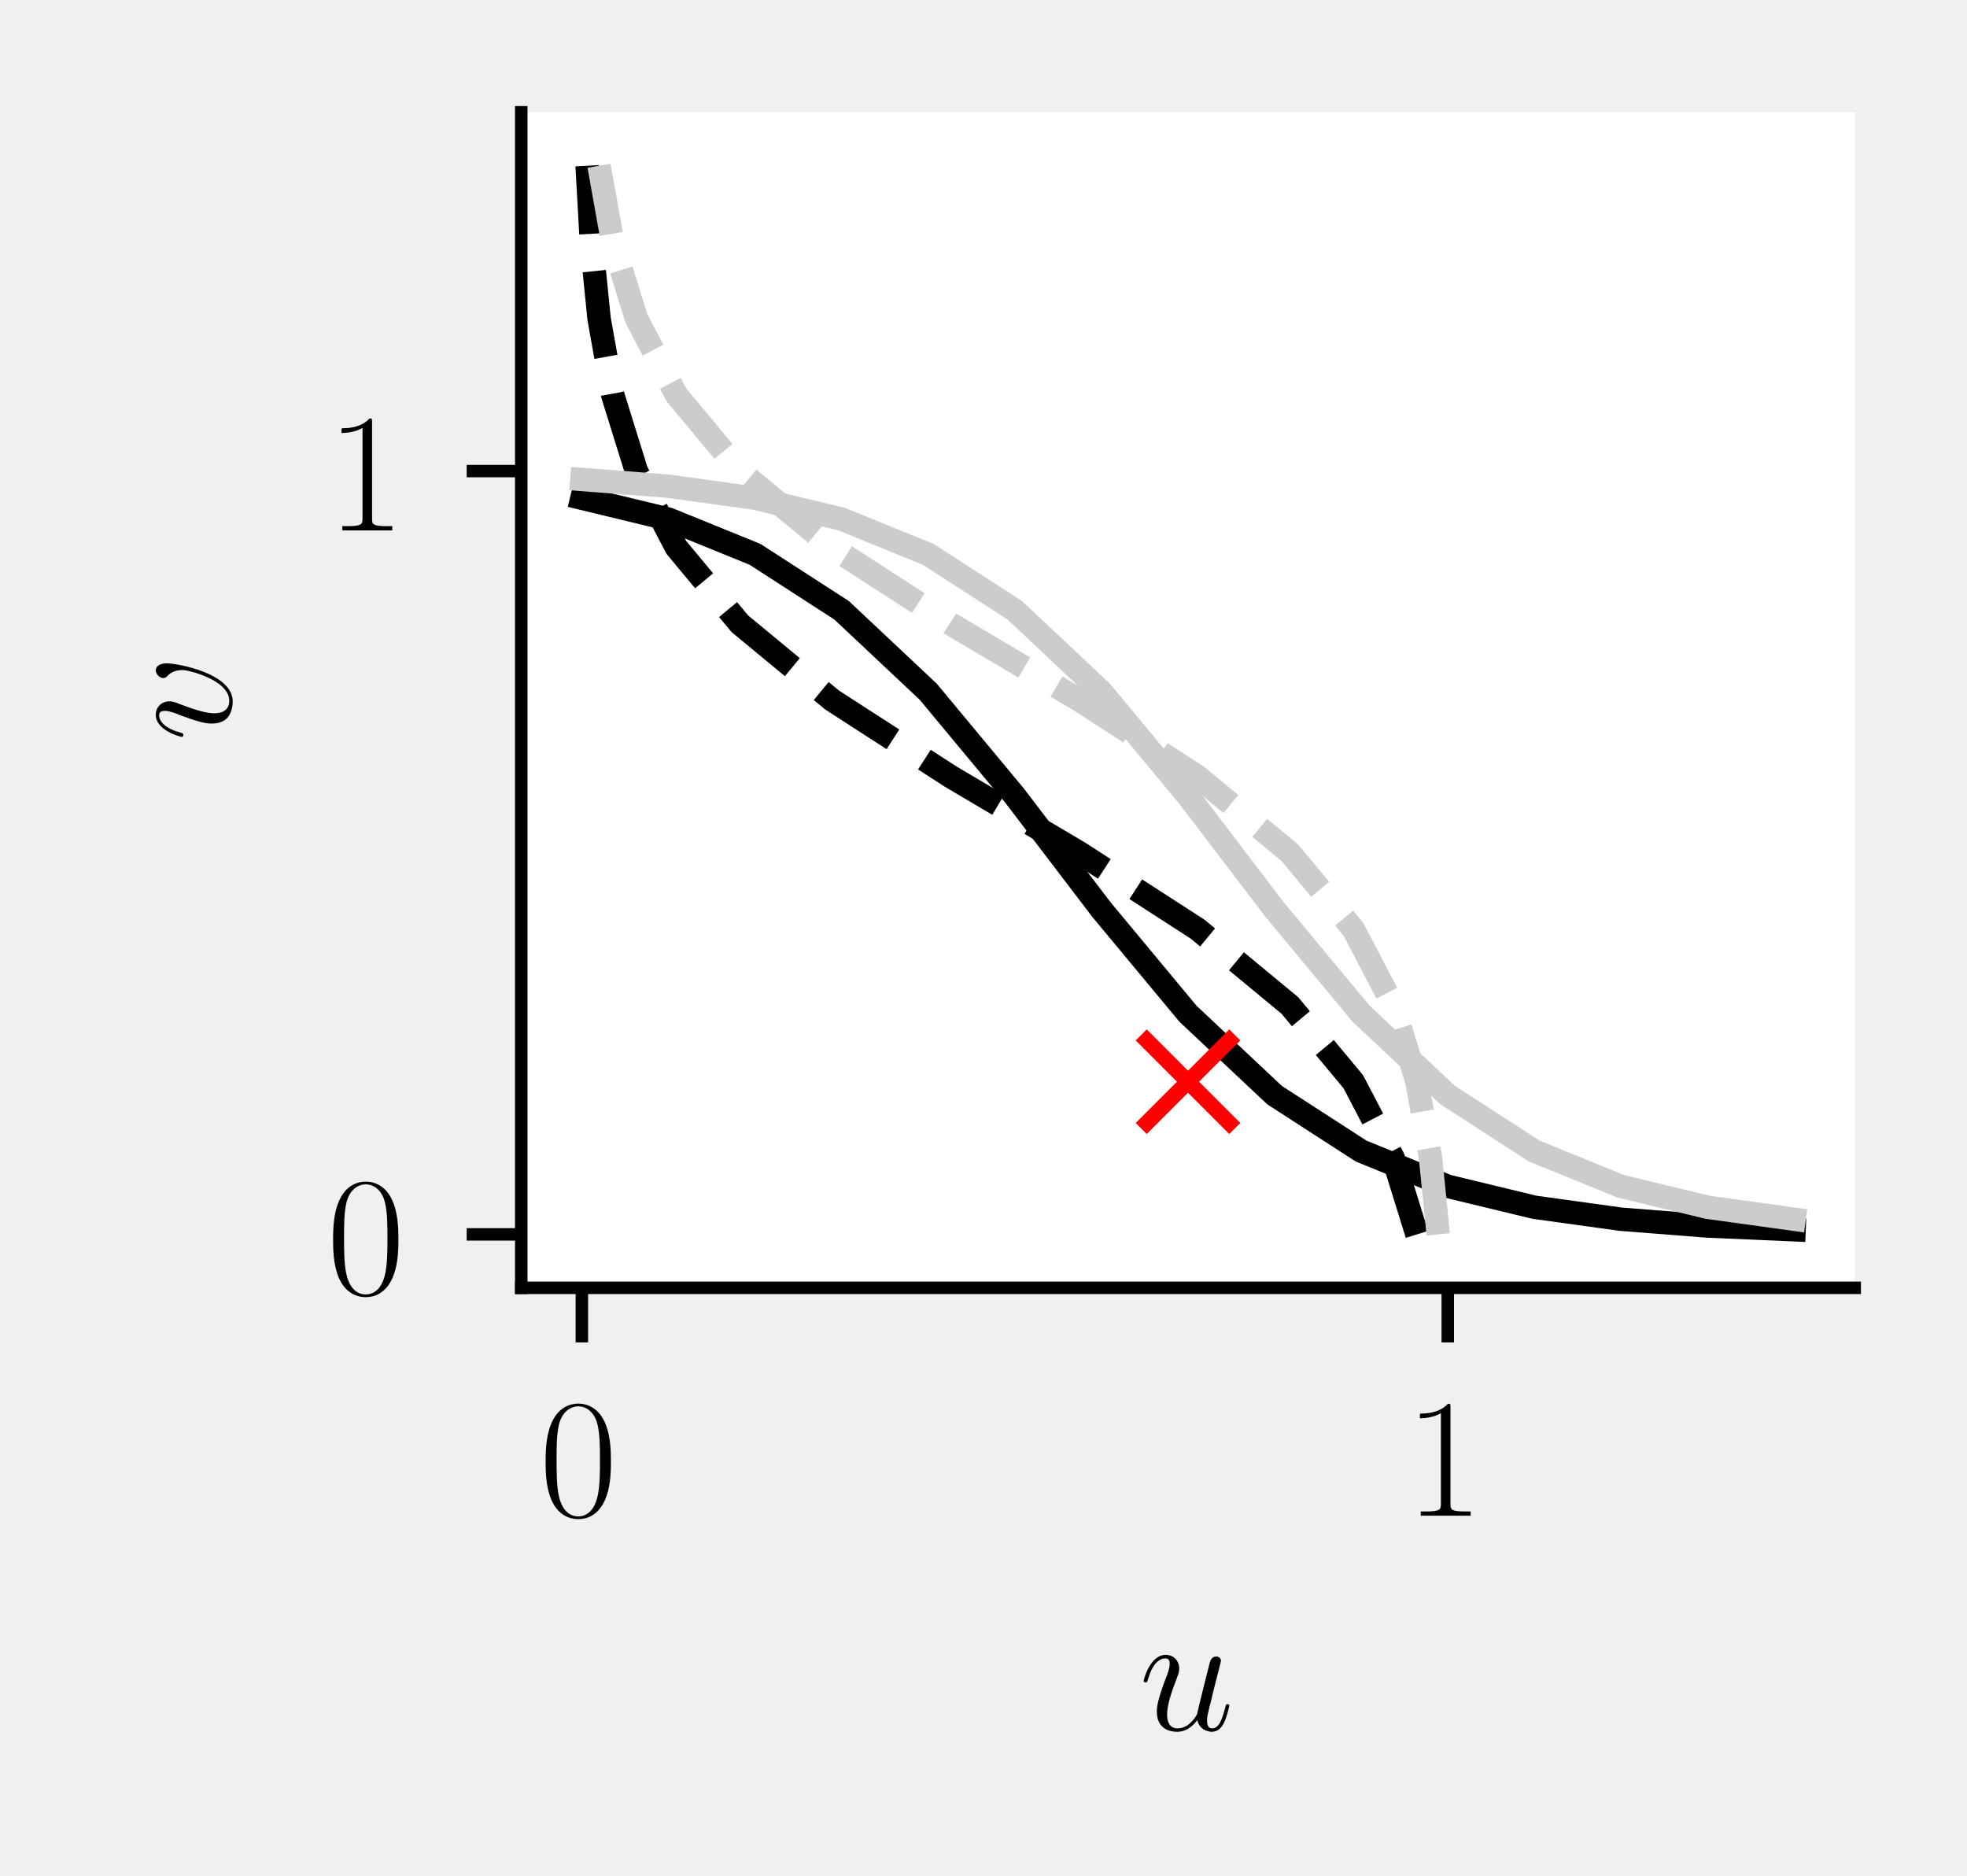
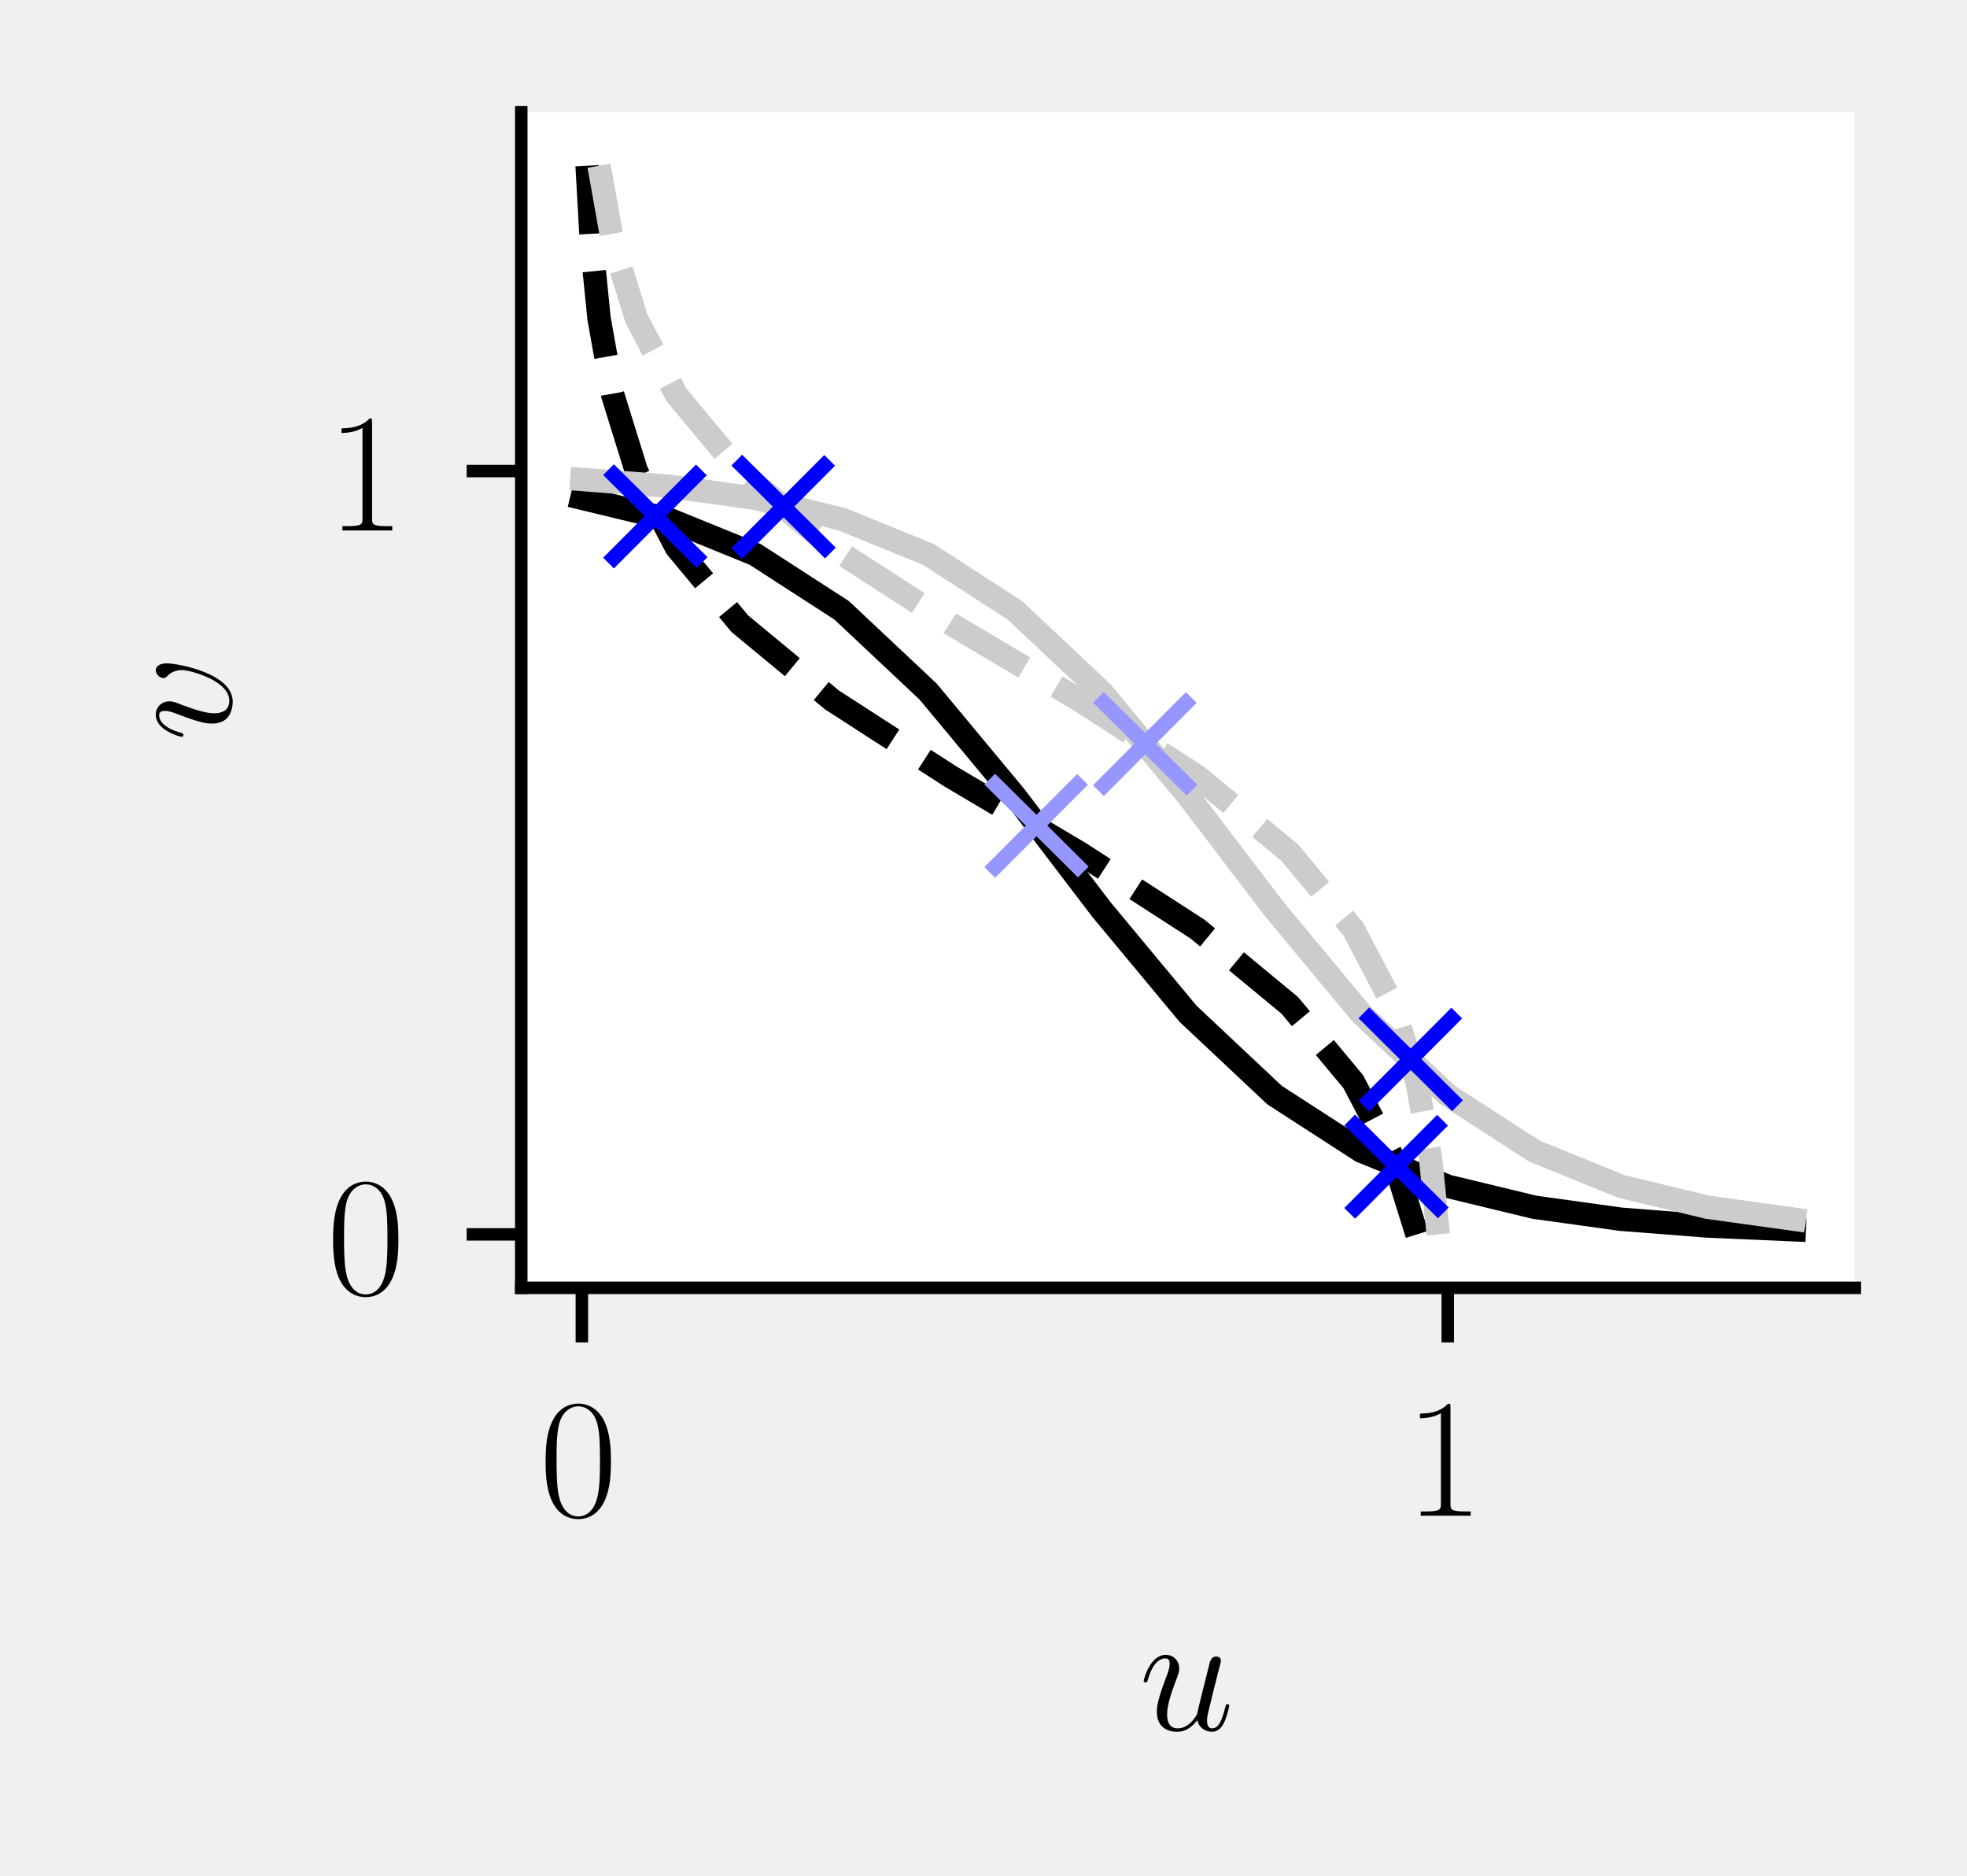
- <svg xmlns="http://www.w3.org/2000/svg" xmlns:xlink="http://www.w3.org/1999/xlink" width="126.116pt" height="120.24pt" viewBox="0 0 126.116 120.24" version="1.1">
-   <defs>
-     <style type="text/css">*{stroke-linejoin: round; stroke-linecap: butt}</style>
+ <svg xmlns="http://www.w3.org/2000/svg" xmlns:xlink="http://www.w3.org/1999/xlink" width="126.116pt" height="120.24pt" viewBox="0 0 126.116 120.24" version="1.1" id="svg121">
+   <defs id="defs6">
+     <style type="text/css" id="style4">*{stroke-linejoin: round; stroke-linecap: butt}</style>
+     <clipPath id="p5761100304-3">
+       <rect x="33.421" y="7.2" width="85.496" height="75.358" id="rect116-6" />
+     </clipPath>
+     <path id="me8a1948bab-3" d="m -3,3 6,-6 m -6,0 6,6" style="stroke:#ff0000;stroke-linecap:butt;stroke-linejoin:round" />
+     <defs id="defs101-5">
+       <path style="stroke:#ff0000;stroke-linecap:butt;stroke-linejoin:round" d="m -3,3 6,-6 m -6,0 6,6" id="path1096" />
+     </defs>
+     <clipPath id="p5761100304-2">
+       <rect x="33.421" y="7.2" width="85.496" height="75.358" id="rect116-9" />
+     </clipPath>
+     <path id="me8a1948bab-7" d="m -3,3 6,-6 m -6,0 6,6" style="stroke:#ff0000;stroke-linecap:butt;stroke-linejoin:round" />
  </defs>
-   <g id="figure_1">
-     <g id="patch_1">
-       <path d="M 0 120.24  L 126.116 120.24  L 126.116 0  L 0 0  L 0 120.24  z " style="fill: none" />
-     </g>
-     <g id="axes_1">
-       <g id="patch_2">
-         <path d="M 33.421 82.558  L 118.916 82.558  L 118.916 7.2  L 33.421 7.2  z " style="fill: #ffffff" />
-       </g>
-       <g id="matplotlib.axis_1">
-         <g id="xtick_1">
-           <g id="line2d_1">
-             <defs>
-               <path id="m6d97e2dfc5" d="M 0 0  L 0 3.5  " style="stroke: #000000; stroke-width: 0.8" />
-             </defs>
-             <g>
-               <use xlink:href="#m6d97e2dfc5" x="37.307" y="82.558" style="stroke: #000000; stroke-width: 0.8" />
-             </g>
-           </g>
-           <g id="text_1">
-             <g transform="translate(34.56714 97.16786)scale(0.11 -0.11)">
-               <defs>
-                 <path id="CMR17-30" d="M 2688 2025  C 2688 2416 2682 3080 2413 3591  C 2176 4039 1798 4198 1466 4198  C 1158 4198 768 4058 525 3597  C 269 3118 243 2524 243 2025  C 243 1661 250 1106 448 619  C 723 -39 1216 -128 1466 -128  C 1760 -128 2208 -7 2470 600  C 2662 1042 2688 1559 2688 2025  z M 1466 -26  C 1056 -26 813 325 723 812  C 653 1188 653 1738 653 2096  C 653 2588 653 2997 736 3387  C 858 3929 1216 4096 1466 4096  C 1728 4096 2067 3923 2189 3400  C 2272 3036 2278 2607 2278 2096  C 2278 1680 2278 1169 2202 792  C 2067 95 1690 -26 1466 -26  z " transform="scale(0.015625)" />
-               </defs>
-               <use xlink:href="#CMR17-30" transform="scale(0.996264)" />
-             </g>
-           </g>
-         </g>
-         <g id="xtick_2">
-           <g id="line2d_2">
-             <g>
-               <use xlink:href="#m6d97e2dfc5" x="92.824" y="82.558" style="stroke: #000000; stroke-width: 0.8" />
-             </g>
-           </g>
-           <g id="text_2">
-             <g transform="translate(90.08382 97.16786)scale(0.11 -0.11)">
-               <defs>
-                 <path id="CMR17-31" d="M 1702 4058  C 1702 4192 1696 4192 1606 4192  C 1357 3916 979 3827 621 3827  C 602 3827 570 3827 563 3808  C 557 3795 557 3782 557 3648  C 755 3648 1088 3686 1344 3839  L 1344 461  C 1344 236 1331 160 781 160  L 589 160  L 589 0  C 896 0 1216 0 1523 0  C 1830 0 2150 0 2458 0  L 2458 160  L 2266 160  C 1715 160 1702 230 1702 458  L 1702 4058  z " transform="scale(0.015625)" />
-               </defs>
-               <use xlink:href="#CMR17-31" transform="scale(0.996264)" />
-             </g>
-           </g>
-         </g>
-         <g id="text_3">
-           <g transform="translate(73.0318 110.9091)scale(0.11 -0.11)">
-             <defs>
-               <path id="CMMI12-75" d="M 2182 370  C 2266 13 2573 -64 2726 -64  C 2931 -64 3085 70 3187 287  C 3296 517 3379 894 3379 913  C 3379 945 3354 971 3315 971  C 3258 971 3251 939 3226 843  C 3110 402 2995 64 2739 64  C 2547 64 2547 275 2547 358  C 2547 505 2566 568 2630 837  C 2675 1009 2720 1181 2758 1360  L 3021 2401  C 3066 2561 3066 2574 3066 2593  C 3066 2689 2989 2753 2893 2753  C 2707 2753 2662 2593 2624 2433  C 2560 2184 2214 811 2170 588  C 2163 588 1914 64 1446 64  C 1114 64 1050 351 1050 588  C 1050 952 1229 1462 1395 1890  C 1472 2095 1504 2178 1504 2305  C 1504 2580 1306 2816 998 2816  C 410 2816 173 1890 173 1839  C 173 1814 198 1782 243 1782  C 301 1782 307 1807 333 1896  C 486 2441 736 2682 979 2682  C 1043 2682 1146 2682 1146 2478  C 1146 2312 1075 2127 979 1884  C 698 1124 666 881 666 690  C 666 38 1158 -64 1421 -64  C 1830 -64 2054 217 2182 370  z " transform="scale(0.015625)" />
-             </defs>
-             <use xlink:href="#CMMI12-75" transform="scale(0.996264)" />
-           </g>
+   <g style="stroke-linecap:butt;stroke-linejoin:round" id="patch_1">
+     <path id="path8" style="fill:none;stroke-linecap:butt;stroke-linejoin:round" d="M 0,120.24 H 126.116 V 0 H 0 Z" />
+   </g>
+   <g id="patch_2" style="stroke-linecap:butt;stroke-linejoin:round">
+     <path d="M 33.421,82.558 H 118.916 V 7.2 H 33.421 Z" style="fill:#ffffff;stroke-linecap:butt;stroke-linejoin:round" id="path11" />
+   </g>
+   <g id="matplotlib.axis_1" style="stroke-linecap:butt;stroke-linejoin:round">
+     <g id="xtick_1" style="stroke-linecap:butt;stroke-linejoin:round">
+       <g id="line2d_1" style="stroke-linecap:butt;stroke-linejoin:round">
+         <defs id="defs15">
+           <path id="m6d97e2dfc5" d="M 0,0 V 3.5" style="stroke:#000000;stroke-width:0.8;stroke-linecap:butt;stroke-linejoin:round" />
+         </defs>
+         <g id="g19" style="stroke-linecap:butt;stroke-linejoin:round">
+           <use xlink:href="#m6d97e2dfc5" x="37.307" y="82.558" style="stroke:#000000;stroke-width:0.8;stroke-linecap:butt;stroke-linejoin:round" id="use17" width="100%" height="100%" />
        </g>
      </g>
-       <g id="matplotlib.axis_2">
-         <g id="ytick_1">
-           <g id="line2d_3">
-             <defs>
-               <path id="mc62d45f734" d="M 0 0  L -3.5 0  " style="stroke: #000000; stroke-width: 0.8" />
-             </defs>
-             <g>
-               <use xlink:href="#mc62d45f734" x="33.421" y="79.132" style="stroke: #000000; stroke-width: 0.8" />
-             </g>
-           </g>
-           <g id="text_4">
-             <g transform="translate(20.94124 82.93735)scale(0.11 -0.11)">
-               <use xlink:href="#CMR17-30" transform="scale(0.996264)" />
-             </g>
-           </g>
-         </g>
-         <g id="ytick_2">
-           <g id="line2d_4">
-             <g>
-               <use xlink:href="#mc62d45f734" x="33.421" y="30.199" style="stroke: #000000; stroke-width: 0.8" />
-             </g>
-           </g>
-           <g id="text_5">
-             <g transform="translate(20.94124 34.0039)scale(0.11 -0.11)">
-               <use xlink:href="#CMR17-31" transform="scale(0.996264)" />
-             </g>
-           </g>
-         </g>
-         <g id="text_6">
-           <g transform="translate(14.81035 47.53478)rotate(-90)scale(0.11 -0.11)">
-             <defs>
-               <path id="CMMI12-76" d="M 2925 2389  C 2925 2791 2720 2816 2669 2816  C 2515 2816 2374 2663 2374 2535  C 2374 2459 2419 2414 2445 2389  C 2509 2331 2675 2159 2675 1827  C 2675 1558 2291 64 1523 64  C 1133 64 1056 390 1056 626  C 1056 945 1203 1392 1376 1852  C 1478 2114 1504 2178 1504 2305  C 1504 2574 1312 2816 998 2816  C 410 2816 173 1890 173 1839  C 173 1814 198 1782 243 1782  C 301 1782 307 1807 333 1897  C 486 2446 736 2689 979 2689  C 1037 2689 1146 2689 1146 2478  C 1146 2312 1075 2127 979 1884  C 672 1067 672 869 672 715  C 672 575 691 313 890 134  C 1120 -64 1440 -64 1498 -64  C 2560 -64 2925 2024 2925 2389  z " transform="scale(0.015625)" />
-             </defs>
-             <use xlink:href="#CMMI12-76" transform="scale(0.996264)" />
-           </g>
+       <g id="text_1" style="stroke-linecap:butt;stroke-linejoin:round">
+         <g transform="matrix(0.11,0,0,-0.11,34.56714,97.16786)" id="g27" style="stroke-linecap:butt;stroke-linejoin:round">
+           <defs id="defs23">
+             <path id="CMR17-30" d="m 2688,2025 c 0,391 -6,1055 -275,1566 -237,448 -615,607 -947,607 -308,0 -698,-140 -941,-601 C 269,3118 243,2524 243,2025 c 0,-364 7,-919 205,-1406 275,-658 768,-747 1018,-747 294,0 742,121 1004,728 192,442 218,959 218,1425 z M 1466,-26 c -410,0 -653,351 -743,838 -70,376 -70,926 -70,1284 0,492 0,901 83,1291 122,542 480,709 730,709 262,0 601,-173 723,-696 83,-364 89,-793 89,-1304 0,-416 0,-927 -76,-1304 C 2067,95 1690,-26 1466,-26 Z" transform="scale(0.015625)" style="stroke-linecap:butt;stroke-linejoin:round" />
+           </defs>
+           <use xlink:href="#CMR17-30" transform="scale(0.996264)" id="use25" style="stroke-linecap:butt;stroke-linejoin:round" x="0" y="0" width="100%" height="100%" />
        </g>
      </g>
-       <g id="line2d_5">
-         <path d="M 37.307 31.939  L 42.859 33.28  L 48.41 35.537  L 53.962 39.125  L 59.514 44.343  L 65.065 51.023  L 70.617 58.308  L 76.169 64.988  L 81.72 70.205  L 87.272 73.794  L 92.824 76.051  L 98.375 77.392  L 103.927 78.161  L 109.479 78.595  L 115.03 78.836  " clip-path="url(#p5761100304)" style="fill: none; stroke: #000000; stroke-width: 1.5; stroke-linecap: square" />
-       </g>
-       <g id="line2d_6">
-         <path d="M 90.849 79.132  L 89.327 74.239  L 86.767 69.345  L 82.696 64.452  L 76.776 59.559  L 69.198 54.665  L 60.932 49.772  L 53.354 44.879  L 47.435 39.985  L 43.364 35.092  L 40.803 30.199  L 39.282 25.305  L 38.408 20.412  L 37.917 15.519  L 37.643 10.625  " clip-path="url(#p5761100304)" style="fill: none; stroke-dasharray: 5.55,2.4; stroke-dashoffset: 0; stroke: #000000; stroke-width: 1.5" />
-       </g>
-       <g id="line2d_7">
-         <path d="M 37.307 30.736  L 42.859 31.17  L 48.41 31.939  L 53.962 33.28  L 59.514 35.537  L 65.065 39.125  L 70.617 44.343  L 76.169 51.023  L 81.72 58.308  L 87.272 64.988  L 92.824 70.205  L 98.375 73.794  L 103.927 76.051  L 109.479 77.392  L 115.03 78.161  " clip-path="url(#p5761100304)" style="fill: none; stroke: #cccccc; stroke-width: 1.5; stroke-linecap: square" />
-       </g>
-       <g id="line2d_8">
-         <path d="M 92.214 79.132  L 91.722 74.239  L 90.849 69.345  L 89.327 64.452  L 86.767 59.559  L 82.696 54.665  L 76.776 49.772  L 69.198 44.879  L 60.932 39.985  L 53.354 35.092  L 47.435 30.199  L 43.364 25.305  L 40.803 20.412  L 39.282 15.519  L 38.408 10.625  " clip-path="url(#p5761100304)" style="fill: none; stroke-dasharray: 5.55,2.4; stroke-dashoffset: 0; stroke: #cccccc; stroke-width: 1.5" />
-       </g>
-       <g id="line2d_9">
-         <defs>
-           <path id="me8a1948bab" d="M -3 3  L 3 -3  M -3 -3  L 3 3  " style="stroke: #ff0000" />
-         </defs>
-         <g clip-path="url(#p5761100304)">
-           <use xlink:href="#me8a1948bab" x="76.169" y="69.345" style="fill: #ff0000; stroke: #ff0000" />
+     </g>
+     <g id="xtick_2" style="stroke-linecap:butt;stroke-linejoin:round">
+       <g id="line2d_2" style="stroke-linecap:butt;stroke-linejoin:round">
+         <g id="g33" style="stroke-linecap:butt;stroke-linejoin:round">
+           <use xlink:href="#m6d97e2dfc5" x="92.824" y="82.558" style="stroke:#000000;stroke-width:0.8;stroke-linecap:butt;stroke-linejoin:round" id="use31" width="100%" height="100%" />
        </g>
      </g>
-       <g id="patch_3">
-         <path d="M 33.421 82.558  L 33.421 7.2  " style="fill: none; stroke: #000000; stroke-width: 0.8; stroke-linejoin: miter; stroke-linecap: square" />
+       <g id="text_2" style="stroke-linecap:butt;stroke-linejoin:round">
+         <g transform="matrix(0.11,0,0,-0.11,90.08382,97.16786)" id="g41" style="stroke-linecap:butt;stroke-linejoin:round">
+           <defs id="defs37">
+             <path id="CMR17-31" d="m 1702,4058 c 0,134 -6,134 -96,134 -249,-276 -627,-365 -985,-365 -19,0 -51,0 -58,-19 -6,-13 -6,-26 -6,-160 198,0 531,38 787,191 V 461 C 1344,236 1331,160 781,160 H 589 V 0 c 307,0 627,0 934,0 307,0 627,0 935,0 v 160 h -192 c -551,0 -564,70 -564,298 z" transform="scale(0.015625)" style="stroke-linecap:butt;stroke-linejoin:round" />
+           </defs>
+           <use xlink:href="#CMR17-31" transform="scale(0.996264)" id="use39" style="stroke-linecap:butt;stroke-linejoin:round" x="0" y="0" width="100%" height="100%" />
+         </g>
      </g>
-       <g id="patch_4">
-         <path d="M 33.421 82.558  L 118.916 82.558  " style="fill: none; stroke: #000000; stroke-width: 0.8; stroke-linejoin: miter; stroke-linecap: square" />
+     </g>
+     <g id="text_3" style="stroke-linecap:butt;stroke-linejoin:round">
+       <g transform="matrix(0.11,0,0,-0.11,73.0318,110.9091)" id="g50" style="stroke-linecap:butt;stroke-linejoin:round">
+         <defs id="defs46">
+           <path id="CMMI12-75" d="m 2182,370 c 84,-357 391,-434 544,-434 205,0 359,134 461,351 109,230 192,607 192,626 0,32 -25,58 -64,58 -57,0 -64,-32 -89,-128 C 3110,402 2995,64 2739,64 c -192,0 -192,211 -192,294 0,147 19,210 83,479 45,172 90,344 128,523 l 263,1041 c 45,160 45,173 45,192 0,96 -77,160 -173,160 -186,0 -231,-160 -269,-320 -64,-249 -410,-1622 -454,-1845 -7,0 -256,-524 -724,-524 -332,0 -396,287 -396,524 0,364 179,874 345,1302 77,205 109,288 109,415 0,275 -198,511 -506,511 -588,0 -825,-926 -825,-977 0,-25 25,-57 70,-57 58,0 64,25 90,114 153,545 403,786 646,786 64,0 167,0 167,-204 0,-166 -71,-351 -167,-594 C 698,1124 666,881 666,690 c 0,-652 492,-754 755,-754 409,0 633,281 761,434 z" transform="scale(0.015625)" style="stroke-linecap:butt;stroke-linejoin:round" />
+         </defs>
+         <use xlink:href="#CMMI12-75" transform="scale(0.996264)" id="use48" style="stroke-linecap:butt;stroke-linejoin:round" x="0" y="0" width="100%" height="100%" />
      </g>
    </g>
  </g>
-   <defs>
+   <g id="matplotlib.axis_2" style="stroke-linecap:butt;stroke-linejoin:round">
+     <g id="ytick_1" style="stroke-linecap:butt;stroke-linejoin:round">
+       <g id="line2d_3" style="stroke-linecap:butt;stroke-linejoin:round">
+         <defs id="defs55">
+           <path id="mc62d45f734" d="M 0,0 H -3.5" style="stroke:#000000;stroke-width:0.8;stroke-linecap:butt;stroke-linejoin:round" />
+         </defs>
+         <g id="g59" style="stroke-linecap:butt;stroke-linejoin:round">
+           <use xlink:href="#mc62d45f734" x="33.421" y="79.132" style="stroke:#000000;stroke-width:0.8;stroke-linecap:butt;stroke-linejoin:round" id="use57" width="100%" height="100%" />
+         </g>
+       </g>
+       <g id="text_4" style="stroke-linecap:butt;stroke-linejoin:round">
+         <g transform="matrix(0.11,0,0,-0.11,20.94124,82.93735)" id="g64" style="stroke-linecap:butt;stroke-linejoin:round">
+           <use xlink:href="#CMR17-30" transform="scale(0.996264)" id="use62" style="stroke-linecap:butt;stroke-linejoin:round" x="0" y="0" width="100%" height="100%" />
+         </g>
+       </g>
+     </g>
+     <g id="ytick_2" style="stroke-linecap:butt;stroke-linejoin:round">
+       <g id="line2d_4" style="stroke-linecap:butt;stroke-linejoin:round">
+         <g id="g70" style="stroke-linecap:butt;stroke-linejoin:round">
+           <use xlink:href="#mc62d45f734" x="33.421" y="30.199" style="stroke:#000000;stroke-width:0.8;stroke-linecap:butt;stroke-linejoin:round" id="use68" width="100%" height="100%" />
+         </g>
+       </g>
+       <g id="text_5" style="stroke-linecap:butt;stroke-linejoin:round">
+         <g transform="matrix(0.11,0,0,-0.11,20.94124,34.0039)" id="g75" style="stroke-linecap:butt;stroke-linejoin:round">
+           <use xlink:href="#CMR17-31" transform="scale(0.996264)" id="use73" style="stroke-linecap:butt;stroke-linejoin:round" x="0" y="0" width="100%" height="100%" />
+         </g>
+       </g>
+     </g>
+     <g id="text_6" style="stroke-linecap:butt;stroke-linejoin:round">
+       <g transform="matrix(0,-0.11,-0.11,0,14.81035,47.53478)" id="g84" style="stroke-linecap:butt;stroke-linejoin:round">
+         <defs id="defs80">
+           <path id="CMMI12-76" d="m 2925,2389 c 0,402 -205,427 -256,427 -154,0 -295,-153 -295,-281 0,-76 45,-121 71,-146 64,-58 230,-230 230,-562 0,-269 -384,-1763 -1152,-1763 -390,0 -467,326 -467,562 0,319 147,766 320,1226 102,262 128,326 128,453 0,269 -192,511 -506,511 -588,0 -825,-926 -825,-977 0,-25 25,-57 70,-57 58,0 64,25 90,115 153,549 403,792 646,792 58,0 167,0 167,-211 0,-166 -71,-351 -167,-594 C 672,1067 672,869 672,715 c 0,-140 19,-402 218,-581 230,-198 550,-198 608,-198 1062,0 1427,2088 1427,2453 z" transform="scale(0.015625)" style="stroke-linecap:butt;stroke-linejoin:round" />
+         </defs>
+         <use xlink:href="#CMMI12-76" transform="scale(0.996264)" id="use82" style="stroke-linecap:butt;stroke-linejoin:round" x="0" y="0" width="100%" height="100%" />
+       </g>
+     </g>
+   </g>
+   <g id="line2d_5" style="stroke-linecap:butt;stroke-linejoin:round">
+     <path d="m 37.307,31.939 5.552,1.341 5.552,2.257 5.552,3.588 5.552,5.218 5.552,6.68 5.552,7.285 5.552,6.68 5.552,5.218 5.552,3.588 5.552,2.257 5.552,1.341 5.552,0.77 5.552,0.433 5.552,0.241" clip-path="url(#p5761100304)" style="fill:none;stroke:#000000;stroke-width:1.5;stroke-linecap:square;stroke-linejoin:round" id="path88" />
+   </g>
+   <g id="line2d_6" style="stroke-linecap:butt;stroke-linejoin:round">
+     <path d="M 90.849,79.132 89.327,74.239 86.767,69.345 82.696,64.452 76.776,59.559 69.198,54.665 60.932,49.772 53.354,44.879 47.435,39.985 43.364,35.092 40.803,30.199 39.282,25.305 38.408,20.412 37.917,15.519 37.643,10.625" clip-path="url(#p5761100304)" style="fill:none;stroke:#000000;stroke-width:1.5;stroke-linecap:butt;stroke-linejoin:round;stroke-dasharray:5.55, 2.4;stroke-dashoffset:0" id="path91" />
+   </g>
+   <g id="line2d_7" style="stroke-linecap:butt;stroke-linejoin:round">
+     <path d="m 37.307,30.736 5.552,0.433 5.552,0.77 5.552,1.341 5.552,2.257 5.552,3.588 5.552,5.218 5.552,6.68 5.552,7.285 5.552,6.68 5.552,5.218 5.552,3.588 5.552,2.257 5.552,1.341 5.552,0.77" clip-path="url(#p5761100304)" style="fill:none;stroke:#cccccc;stroke-width:1.5;stroke-linecap:square;stroke-linejoin:round" id="path94" />
+   </g>
+   <g id="line2d_8" style="stroke-linecap:butt;stroke-linejoin:round">
+     <path d="M 92.214,79.132 91.722,74.239 90.849,69.345 89.327,64.452 86.767,59.559 82.696,54.665 76.776,49.772 69.198,44.879 60.932,39.985 53.354,35.092 47.435,30.199 43.364,25.305 40.803,20.412 39.282,15.519 38.408,10.625" clip-path="url(#p5761100304)" style="fill:none;stroke:#cccccc;stroke-width:1.5;stroke-linecap:butt;stroke-linejoin:round;stroke-dasharray:5.55, 2.4;stroke-dashoffset:0" id="path97" />
+   </g>
+   <g id="patch_3" style="stroke-linecap:butt;stroke-linejoin:round">
+     <path d="M 33.421,82.558 V 7.2" style="fill:none;stroke:#000000;stroke-width:0.8;stroke-linecap:square;stroke-linejoin:miter" id="path108" />
+   </g>
+   <g id="patch_4" style="stroke-linecap:butt;stroke-linejoin:round">
+     <path d="M 33.421,82.558 H 118.916" style="fill:none;stroke:#000000;stroke-width:0.8;stroke-linecap:square;stroke-linejoin:miter" id="path111" />
+   </g>
+   <defs id="defs119">
    <clipPath id="p5761100304">
-       <rect x="33.421" y="7.2" width="85.496" height="75.358" />
+       <rect x="33.421" y="7.2" width="85.496" height="75.358" id="rect116" />
    </clipPath>
  </defs>
+   <path style="fill:#0000ff;stroke:#9696ff;stroke-width:0.975;stroke-linecap:butt;stroke-linejoin:miter;stroke-miterlimit:4;stroke-dasharray:none;stroke-opacity:1" d="m 63.456,49.946 6.002,5.955" id="path1115" />
+   <path style="fill:#0000ff;stroke:#9696ff;stroke-width:0.975;stroke-linecap:butt;stroke-linejoin:miter;stroke-miterlimit:4;stroke-dasharray:none;stroke-opacity:1" d="m 63.456,55.933 5.955,-5.971" id="path1117" />
+   <path style="fill:#0000ff;stroke:#9696ff;stroke-width:0.975;stroke-linecap:butt;stroke-linejoin:miter;stroke-miterlimit:4;stroke-dasharray:none;stroke-opacity:1" d="m 70.426,44.699 6.002,5.955" id="path1115-6" />
+   <path style="fill:#0000ff;stroke:#9696ff;stroke-width:0.975;stroke-linecap:butt;stroke-linejoin:miter;stroke-miterlimit:4;stroke-dasharray:none;stroke-opacity:1" d="m 70.426,50.686 5.955,-5.971" id="path1117-0" />
+   <path style="fill:none;stroke:#0000ff;stroke-width:0.975;stroke-linecap:butt;stroke-linejoin:miter;stroke-miterlimit:4;stroke-dasharray:none;stroke-opacity:1;fill-opacity:0" d="m 47.239,29.498 6.002,5.955" id="path1115-6-6" />
+   <path style="fill:none;stroke:#0000ff;stroke-width:0.975;stroke-linecap:butt;stroke-linejoin:miter;stroke-miterlimit:4;stroke-dasharray:none;stroke-opacity:1;fill-opacity:0" d="m 47.239,35.484 5.955,-5.971" id="path1117-0-7" />
+   <path style="fill:none;stroke:#0000ff;stroke-width:0.975;stroke-linecap:butt;stroke-linejoin:miter;stroke-miterlimit:4;stroke-dasharray:none;stroke-opacity:1;fill-opacity:0" d="m 39.016,30.109 6.002,5.955" id="path1115-6-3" />
+   <path style="fill:none;stroke:#0000ff;stroke-width:0.975;stroke-linecap:butt;stroke-linejoin:miter;stroke-miterlimit:4;stroke-dasharray:none;stroke-opacity:1;fill-opacity:0" d="m 39.016,36.095 5.955,-5.971" id="path1117-0-5" />
+   <path style="fill:none;stroke:#0000ff;stroke-width:0.975;stroke-linecap:butt;stroke-linejoin:miter;stroke-miterlimit:4;stroke-dasharray:none;stroke-opacity:1;fill-opacity:0" d="m 86.536,71.799 6.002,5.955" id="path1115-6-2" />
+   <path style="fill:none;stroke:#0000ff;stroke-width:0.975;stroke-linecap:butt;stroke-linejoin:miter;stroke-miterlimit:4;stroke-dasharray:none;stroke-opacity:1;fill-opacity:0" d="m 86.536,77.785 5.955,-5.971" id="path1117-0-9" />
+   <path style="fill:none;stroke:#0000ff;stroke-width:0.975;stroke-linecap:butt;stroke-linejoin:miter;stroke-miterlimit:4;stroke-dasharray:none;stroke-opacity:1;fill-opacity:0" d="m 87.447,64.929 6.002,5.955" id="path1115-6-27" />
+   <path style="fill:none;stroke:#0000ff;stroke-width:0.975;stroke-linecap:butt;stroke-linejoin:miter;stroke-miterlimit:4;stroke-dasharray:none;stroke-opacity:1;fill-opacity:0" d="m 87.447,70.916 5.955,-5.971" id="path1117-0-0" />
</svg>
